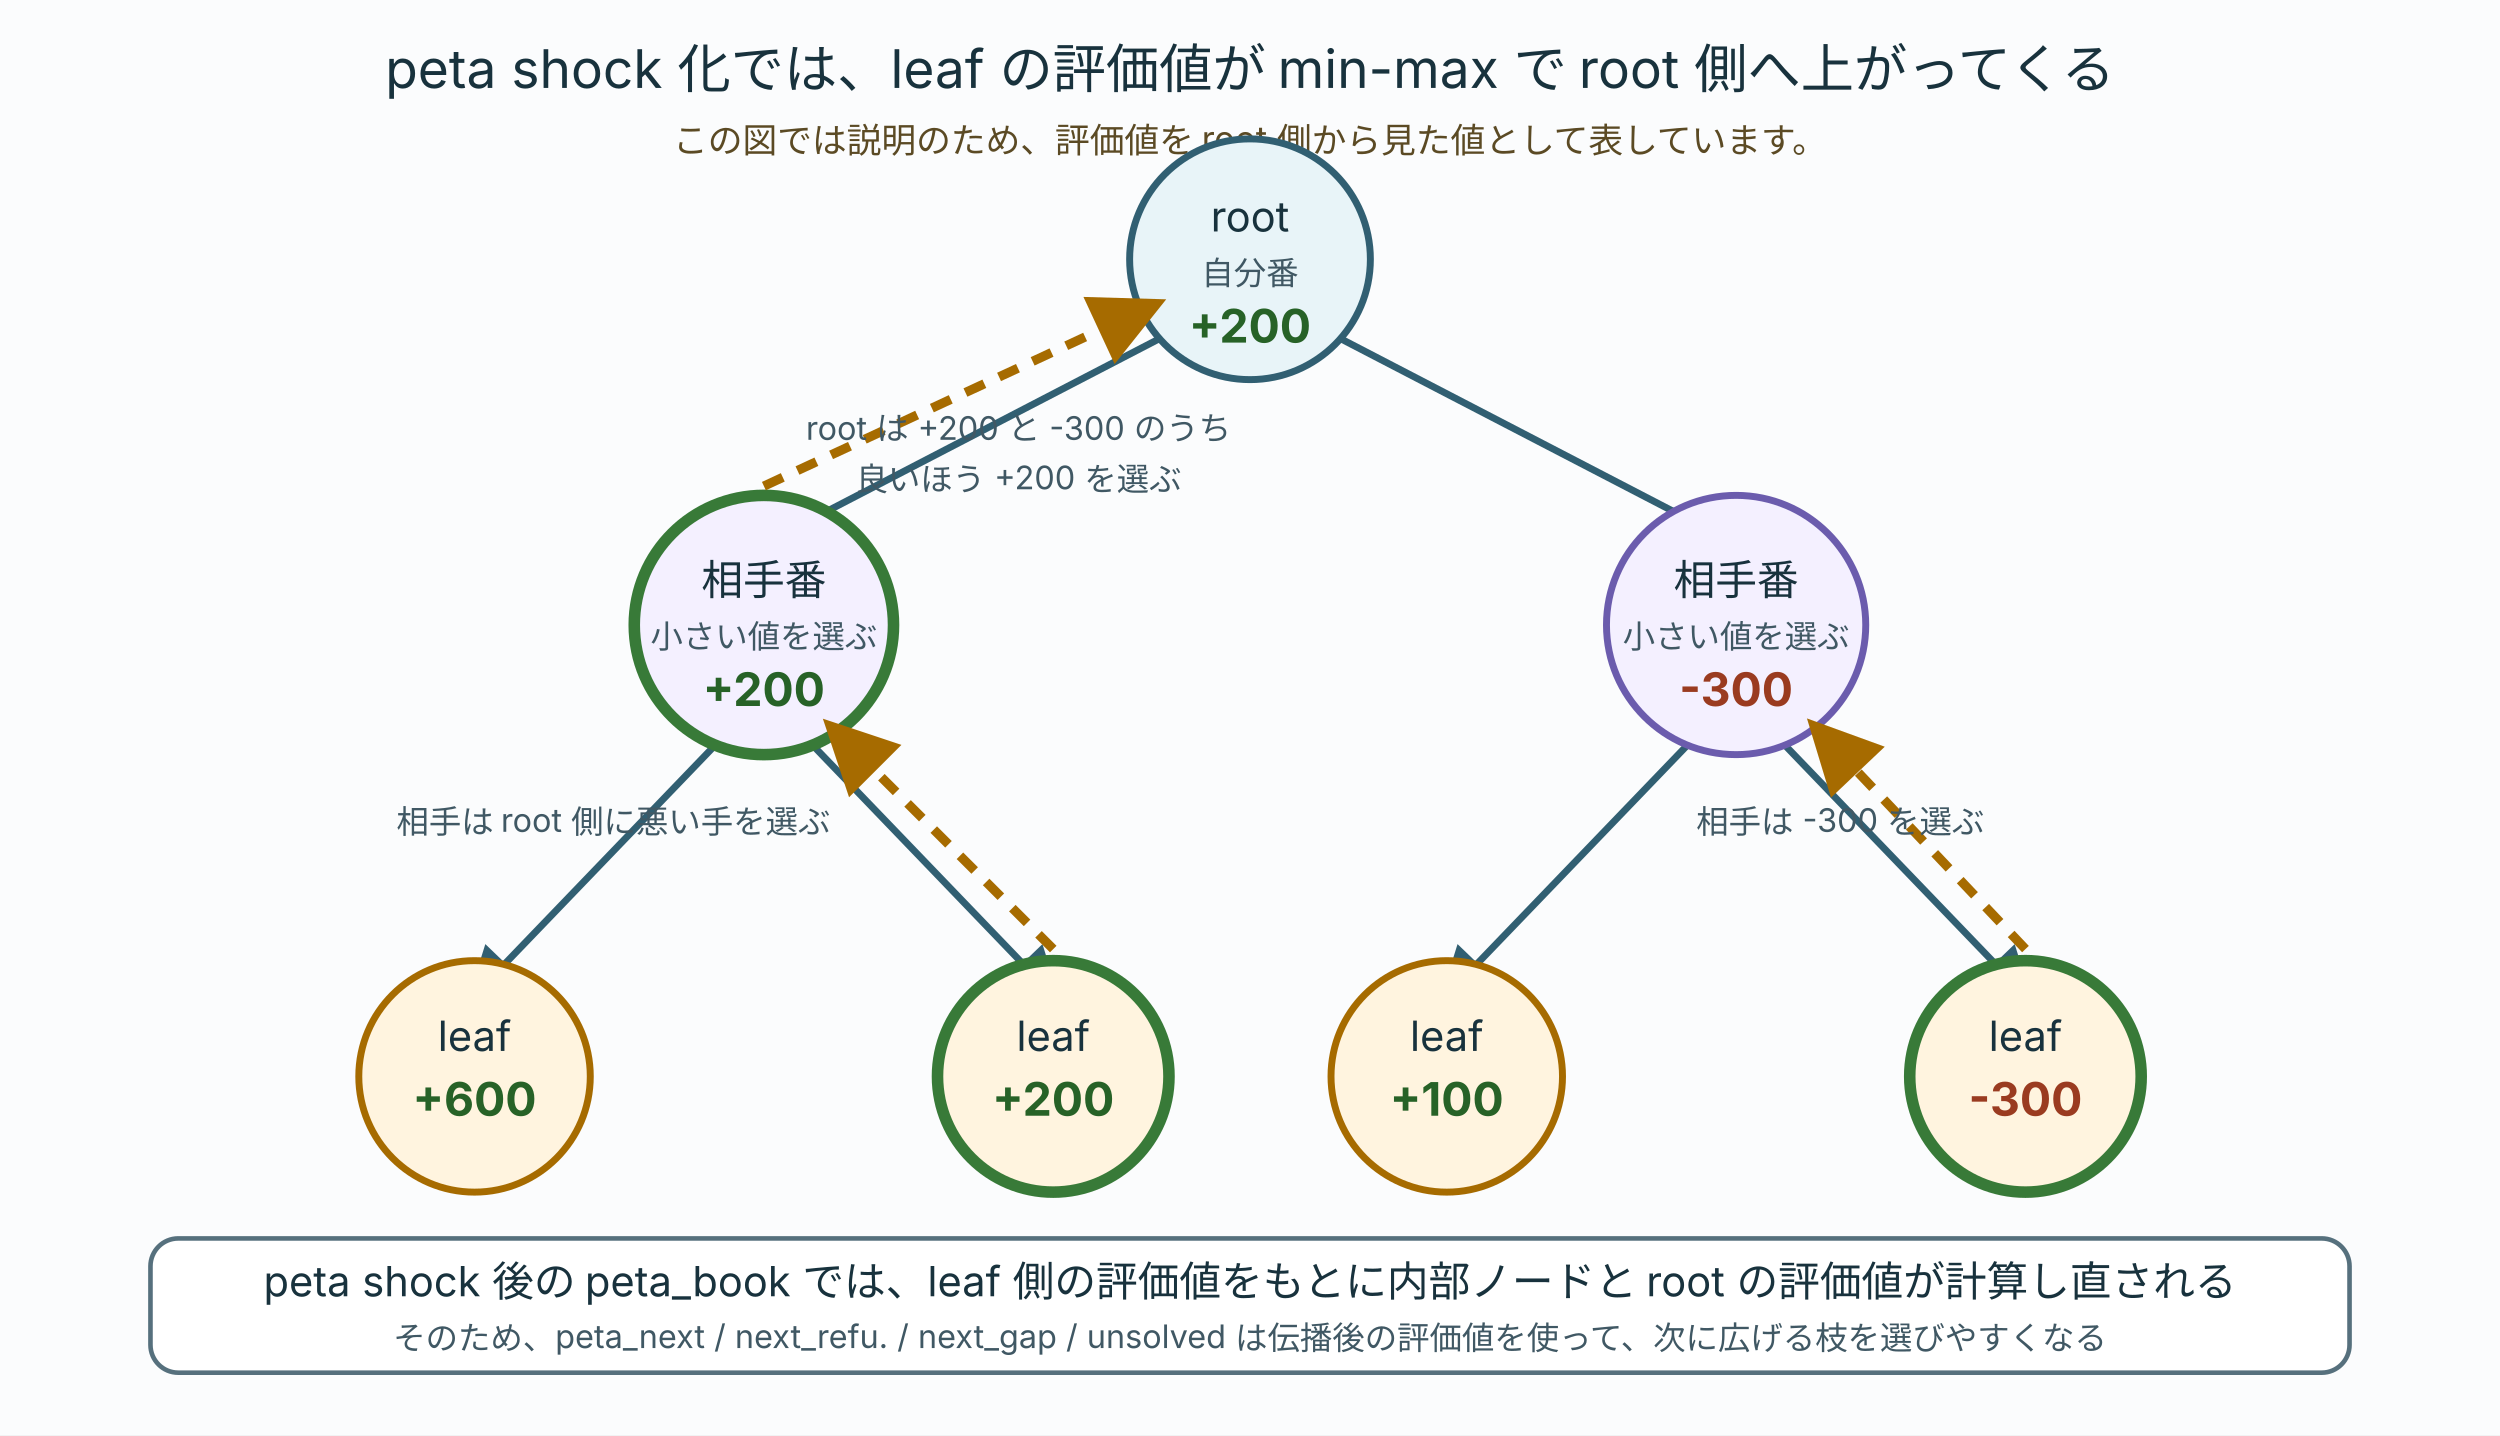
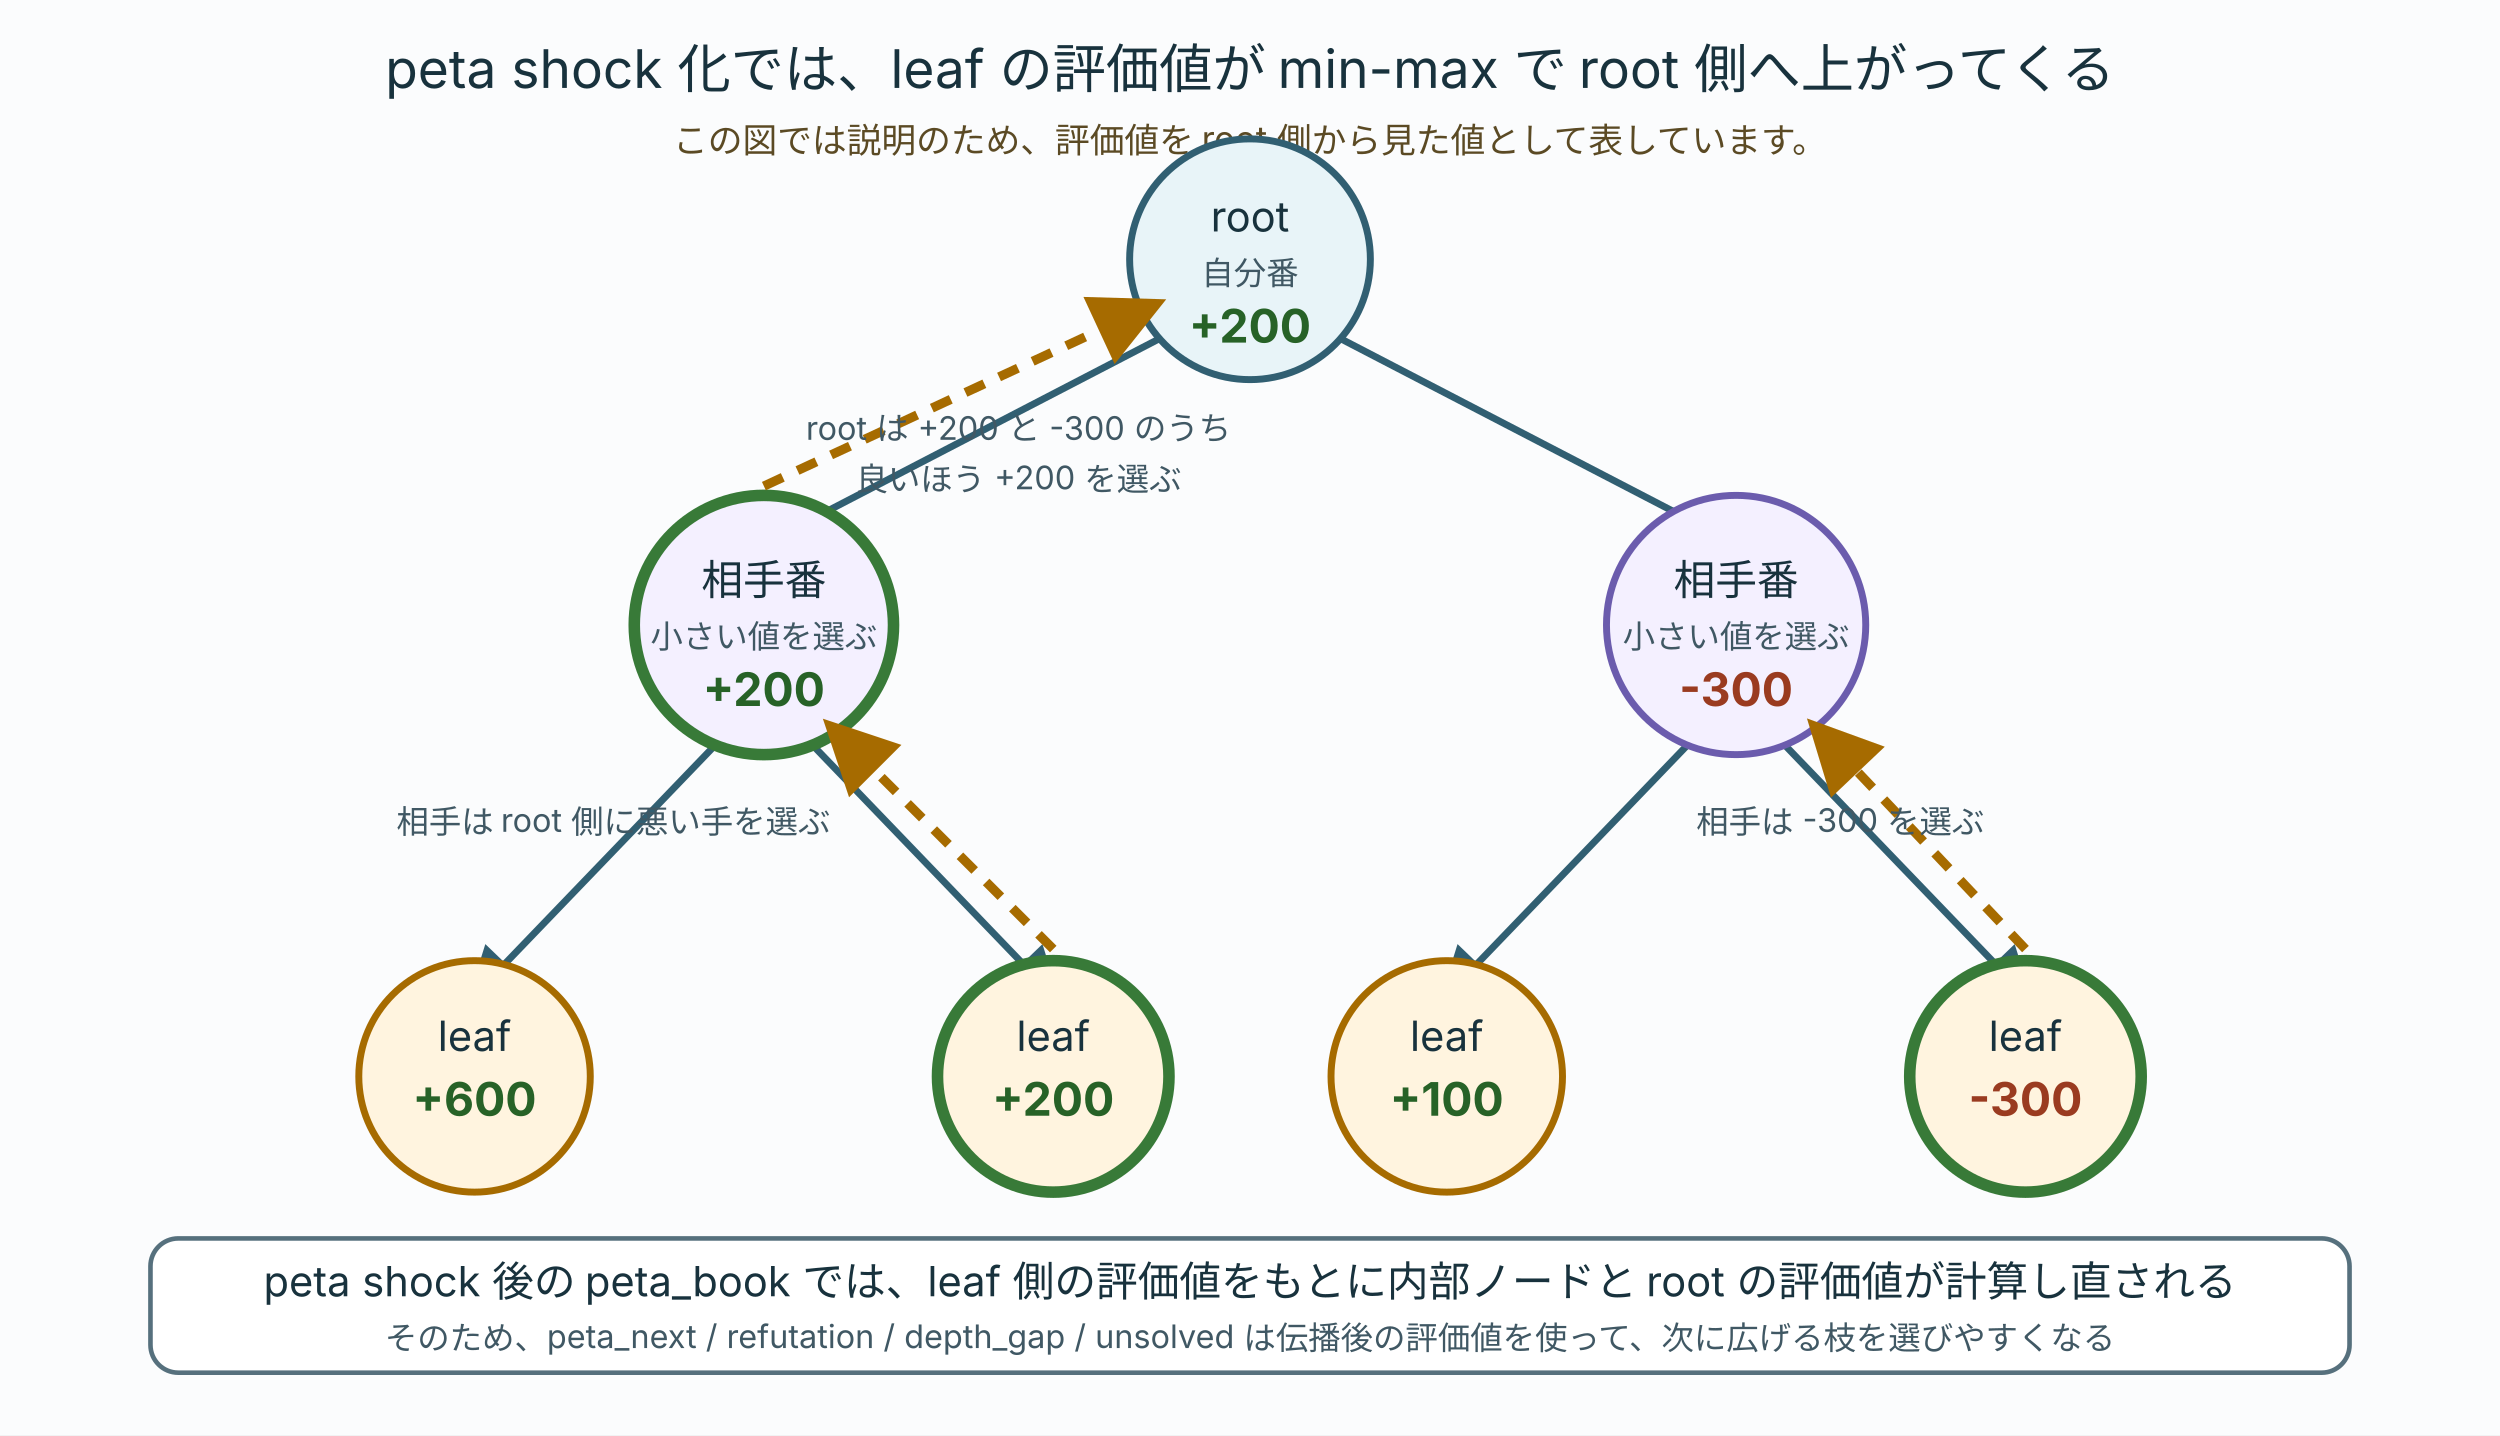
<svg xmlns="http://www.w3.org/2000/svg" width="1080" height="620" viewBox="0 0 1080 620" role="img" aria-labelledby="title desc">
  <defs>
    <marker id="arrowUp" viewBox="0 0 10 10" refX="8" refY="5" markerWidth="8" markerHeight="8" orient="auto-start-reverse">
      <path d="M 0 0 L 10 5 L 0 10 z" fill="#a66b00" />
    </marker>
    <marker id="arrowDown" viewBox="0 0 10 10" refX="8" refY="5" markerWidth="8" markerHeight="8" orient="auto-start-reverse">
      <path d="M 0 0 L 10 5 L 0 10 z" fill="#315f72" />
    </marker>
    <style>
      .bg { fill: #fbfcfd; }
      .edge { stroke: #315f72; stroke-width: 3; fill: none; marker-end: url(#arrowDown); }
      .prop { stroke: #a66b00; stroke-width: 4; fill: none; marker-end: url(#arrowUp); stroke-dasharray: 9 7; }
      .node { fill: #ffffff; stroke: #315f72; stroke-width: 2; }
      .root { fill: #e8f4f8; stroke: #315f72; stroke-width: 3; }
      .opponent { fill: #f4f0ff; stroke: #6b5cad; stroke-width: 3; }
      .leaf { fill: #fff4df; stroke: #a66b00; stroke-width: 3; }
      .chosen { stroke: #387a38; stroke-width: 5; }
      .box { fill: #ffffff; stroke: #56707d; stroke-width: 2; }
      .text { font-family: -apple-system, BlinkMacSystemFont, "Segoe UI", sans-serif; fill: #18323d; font-size: 18px; text-anchor: middle; }
      .small { font-size: 14px; fill: #405864; }
      .note { font-size: 15px; fill: #5b4a24; }
      .score { font-size: 20px; font-weight: 700; fill: #18323d; }
      .good { fill: #276227; }
      .bad { fill: #9a3b20; }
      .mono { font-family: ui-monospace, SFMono-Regular, Menlo, Consolas, monospace; font-size: 14px; fill: #405864; }
    </style>
  </defs>
  <rect class="bg" x="0" y="0" width="1080" height="620" />
  <text class="text" x="540" y="38" style="font-size:23px">peta shock 化では、leaf の評価値が min-max で root 側へ上がってくる</text>
  <text class="text note" x="540" y="66">この図では説明のため、評価値を root 側から見た値として表しています。</text>
  <path class="edge" d="M 540 126 L 330 235" />
  <path class="edge" d="M 540 126 L 750 235" />
  <path class="edge" d="M 330 300 L 205 430" />
  <path class="edge" d="M 330 300 L 455 430" />
  <path class="edge" d="M 750 300 L 625 430" />
  <path class="edge" d="M 750 300 L 875 430" />
  <circle class="node root" cx="540" cy="112" r="52" />
  <text class="text" x="540" y="100">root</text>
  <text class="text small" x="540" y="123">自分番</text>
  <text class="text score good" x="540" y="148">+200</text>
  <circle class="node opponent chosen" cx="330" cy="270" r="56" />
  <text class="text" x="330" y="257">相手番</text>
  <text class="text small" x="330" y="280">小さい値を選ぶ</text>
  <text class="text score good" x="330" y="305">+200</text>
  <circle class="node opponent" cx="750" cy="270" r="56" />
  <text class="text" x="750" y="257">相手番</text>
  <text class="text small" x="750" y="280">小さい値を選ぶ</text>
  <text class="text score bad" x="750" y="305">-300</text>
  <circle class="node leaf" cx="205" cy="465" r="50" />
  <text class="text" x="205" y="454">leaf</text>
  <text class="text score good" x="205" y="482">+600</text>
  <circle class="node leaf chosen" cx="455" cy="465" r="50" />
  <text class="text" x="455" y="454">leaf</text>
  <text class="text score good" x="455" y="482">+200</text>
  <circle class="node leaf" cx="625" cy="465" r="50" />
  <text class="text" x="625" y="454">leaf</text>
  <text class="text score good" x="625" y="482">+100</text>
  <circle class="node leaf chosen" cx="875" cy="465" r="50" />
  <text class="text" x="875" y="454">leaf</text>
  <text class="text score bad" x="875" y="482">-300</text>
  <path class="prop" d="M 455 410 L 360 315" />
  <path class="prop" d="M 875 410 L 785 315" />
  <path class="prop" d="M 330 210 L 498 132" />
  <text class="text small" x="265" y="360">相手は root 側に悪い手を選ぶ</text>
  <text class="text small" x="795" y="360">相手は -300 を選ぶ</text>
  <text class="text small" x="440" y="190">root は +200 と -300 のうち</text>
  <text class="text small" x="440" y="212">良いほう +200 を選ぶ</text>
  <rect class="box" x="65" y="535" width="950" height="58" rx="12" />
  <text class="text" x="540" y="560">peta shock 後の peta_book では、leaf 側の評価値をもとに内部ノードと root の評価値が計算し直される</text>
-   <text class="text small" x="540" y="583">そのため、peta_next / next_refu. / next_gap / unsolved は伝播後の評価値を使って、次に広げる枝を選びやすくなる</text>
+   <text class="text small" x="540" y="583">そのため、peta_next / refutation / depth_gap / unsolved は伝播後の評価値を使って、次に広げる枝を選びやすくなる</text>
</svg>
